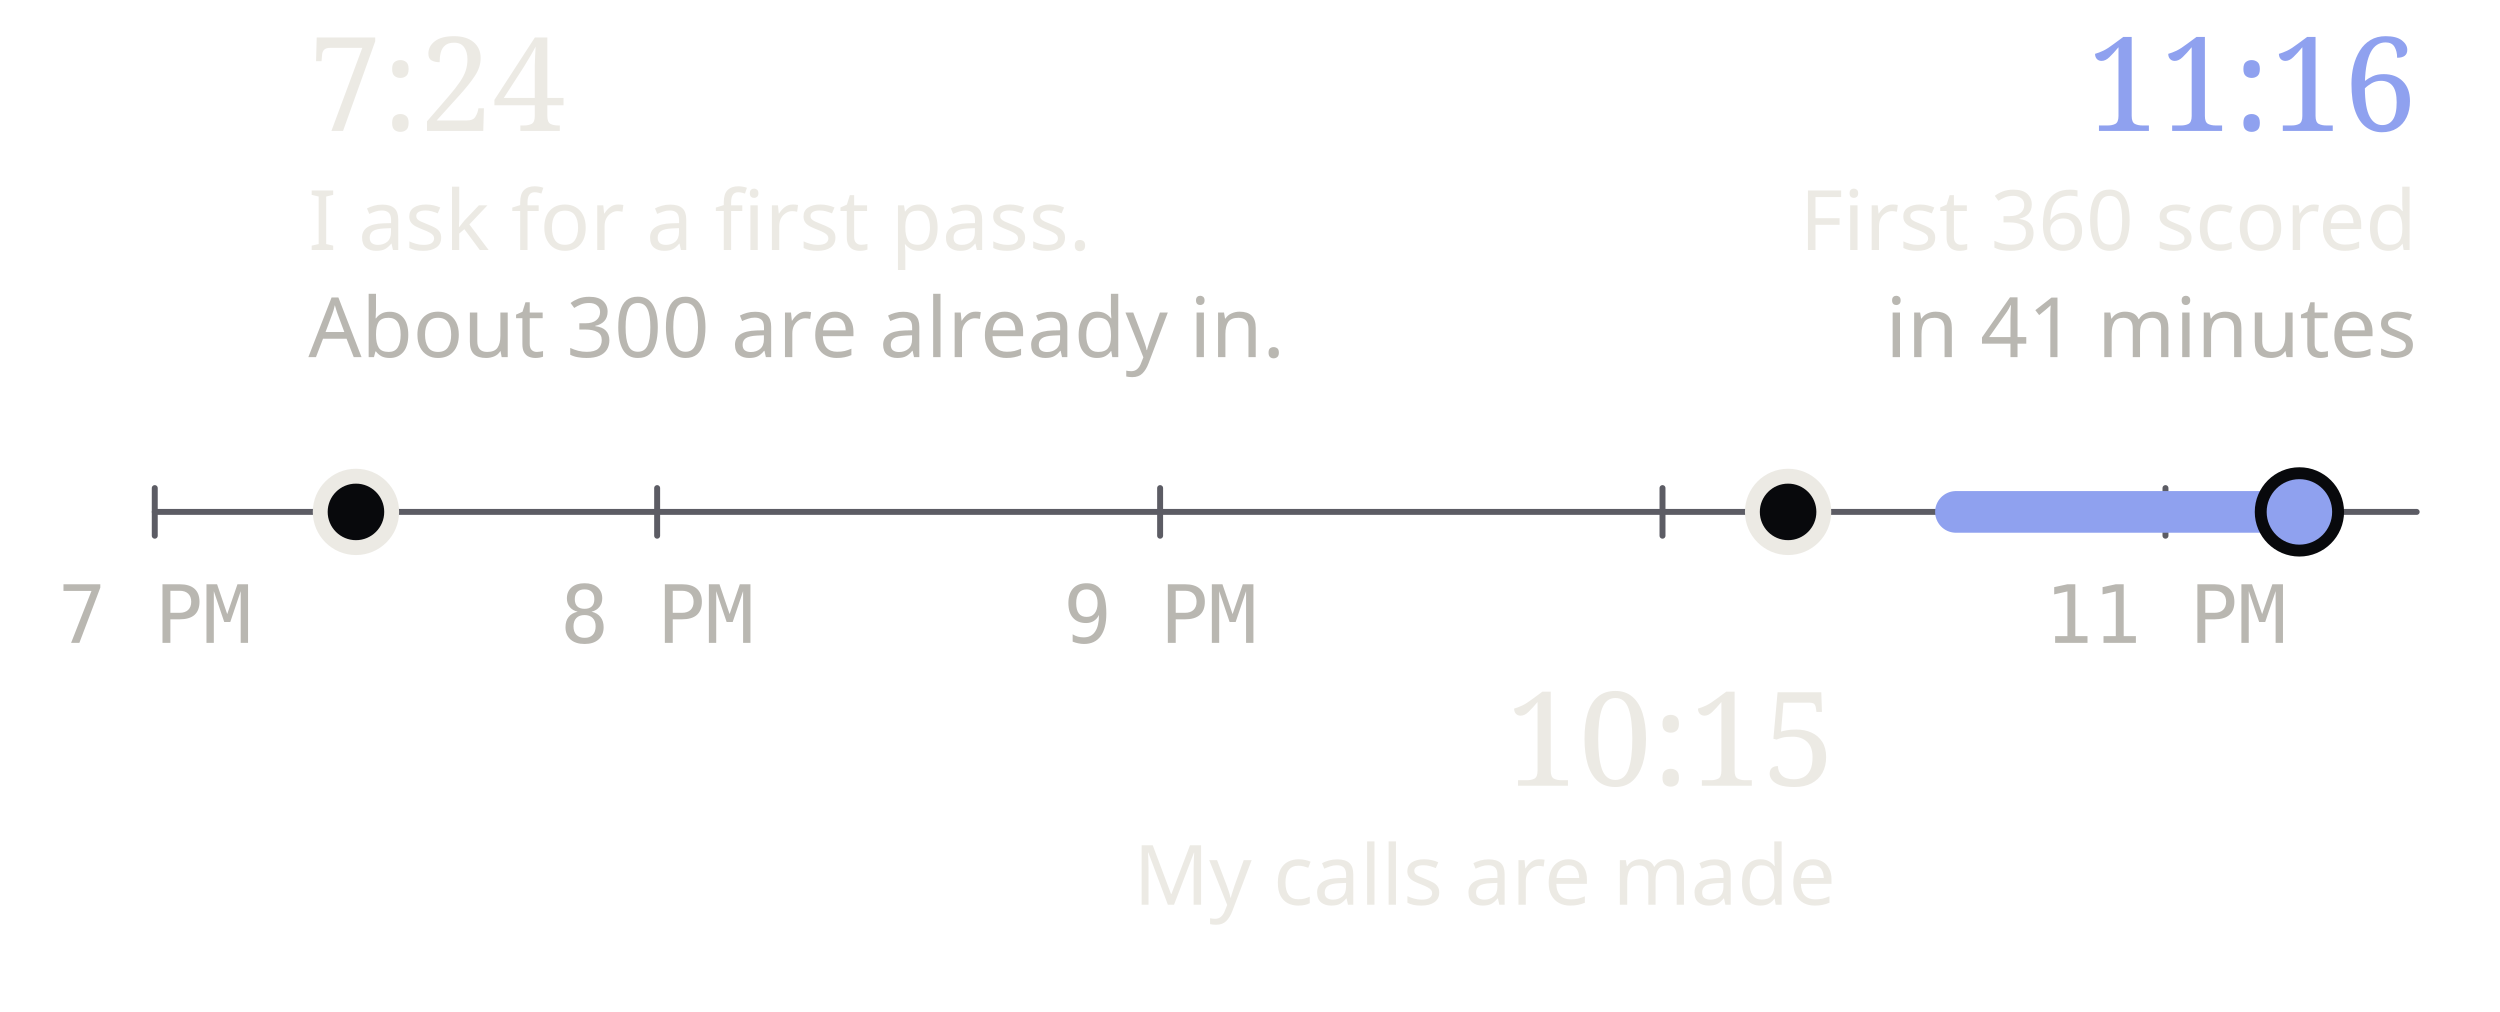
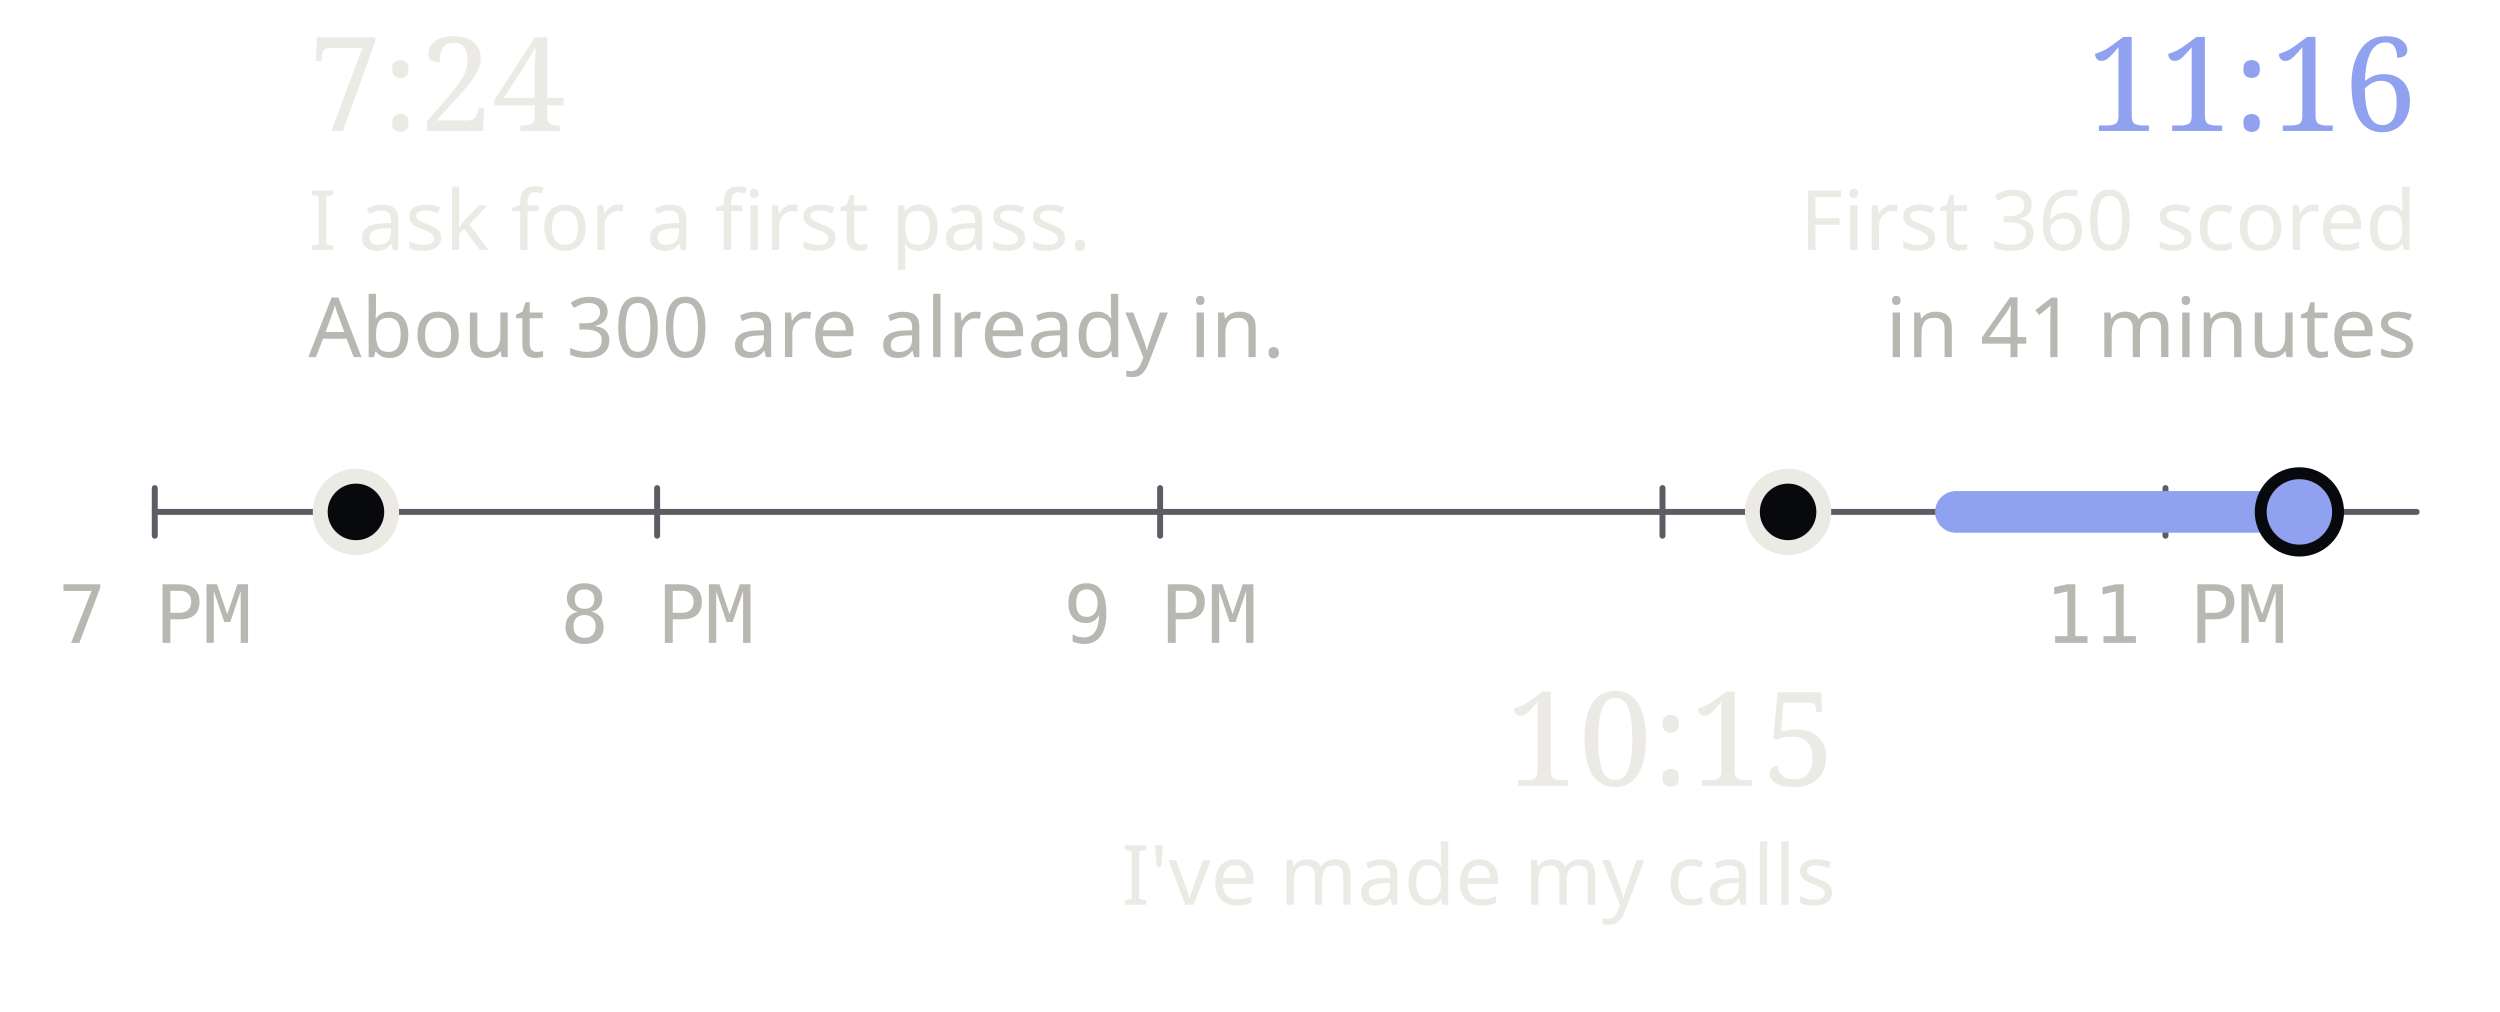
<svg xmlns="http://www.w3.org/2000/svg" width="420" height="170" viewBox="0 0 420 170">
  <g font-family="'Inter Variable', system-ui, sans-serif" font-size="15" fill="#eceae4">
    <path d="M26 86 L406 86" fill="none" stroke="#5c5c64" stroke-width="1" stroke-linecap="round" />
    <path d="M26 82 L26 90" fill="none" stroke="#5c5c64" stroke-width="1" stroke-linecap="round" />
    <text x="26" y="108" font-size="13.5" text-anchor="middle" fill="#b9b7b1" font-family="'Geist Mono Variable', ui-monospace, monospace">7 PM</text>
    <path d="M110.4 82 L110.4 90" fill="none" stroke="#5c5c64" stroke-width="1" stroke-linecap="round" />
    <text x="110.4" y="108" font-size="13.5" text-anchor="middle" fill="#b9b7b1" font-family="'Geist Mono Variable', ui-monospace, monospace">8 PM</text>
    <path d="M194.9 82 L194.9 90" fill="none" stroke="#5c5c64" stroke-width="1" stroke-linecap="round" />
    <text x="194.9" y="108" font-size="13.5" text-anchor="middle" fill="#b9b7b1" font-family="'Geist Mono Variable', ui-monospace, monospace">9 PM</text>
    <path d="M279.3 82 L279.3 90" fill="none" stroke="#5c5c64" stroke-width="1" stroke-linecap="round" />
    <path d="M363.8 82 L363.8 90" fill="none" stroke="#5c5c64" stroke-width="1" stroke-linecap="round" />
    <text x="363.8" y="108" font-size="13.5" text-anchor="middle" fill="#b9b7b1" font-family="'Geist Mono Variable', ui-monospace, monospace">11 PM</text>
    <path d="M328.6 86 L386.3 86" fill="none" stroke="#8fa1ef" stroke-width="7" stroke-linecap="round" />
    <circle cx="59.8" cy="86" r="6" fill="#08090c" stroke="#eceae4" stroke-width="2.5" />
    <circle cx="300.4" cy="86" r="6" fill="#08090c" stroke="#eceae4" stroke-width="2.5" />
    <circle cx="386.3" cy="86" r="6.5" fill="#8fa1ef" stroke="#08090c" stroke-width="2" />
    <text x="51.8" y="22" font-size="22" font-weight="500" font-family="'Fraunces Variable', 'Iowan Old Style', Georgia, serif">7:24</text>
    <text x="51.8" y="42" font-size="14">I ask for a first pass.</text>
    <text x="51.8" y="60" font-size="14" fill="#b9b7b1">About 300 are already in.</text>
    <text x="308.4" y="132" font-size="22" font-weight="500" text-anchor="end" font-family="'Fraunces Variable', 'Iowan Old Style', Georgia, serif">10:15</text>
-     <text x="308.4" y="152" font-size="14" text-anchor="end">My calls are made</text>
+     <text x="308.4" y="152" font-size="14" text-anchor="end">I've made my calls</text>
    <text x="406" y="22" font-size="22" font-weight="500" text-anchor="end" fill="#8fa1ef" font-family="'Fraunces Variable', 'Iowan Old Style', Georgia, serif">11:16</text>
    <text x="406" y="42" font-size="14" text-anchor="end">First 360 scored</text>
    <text x="406" y="60" font-size="14" text-anchor="end" fill="#b9b7b1">in 41 minutes</text>
  </g>
</svg>
